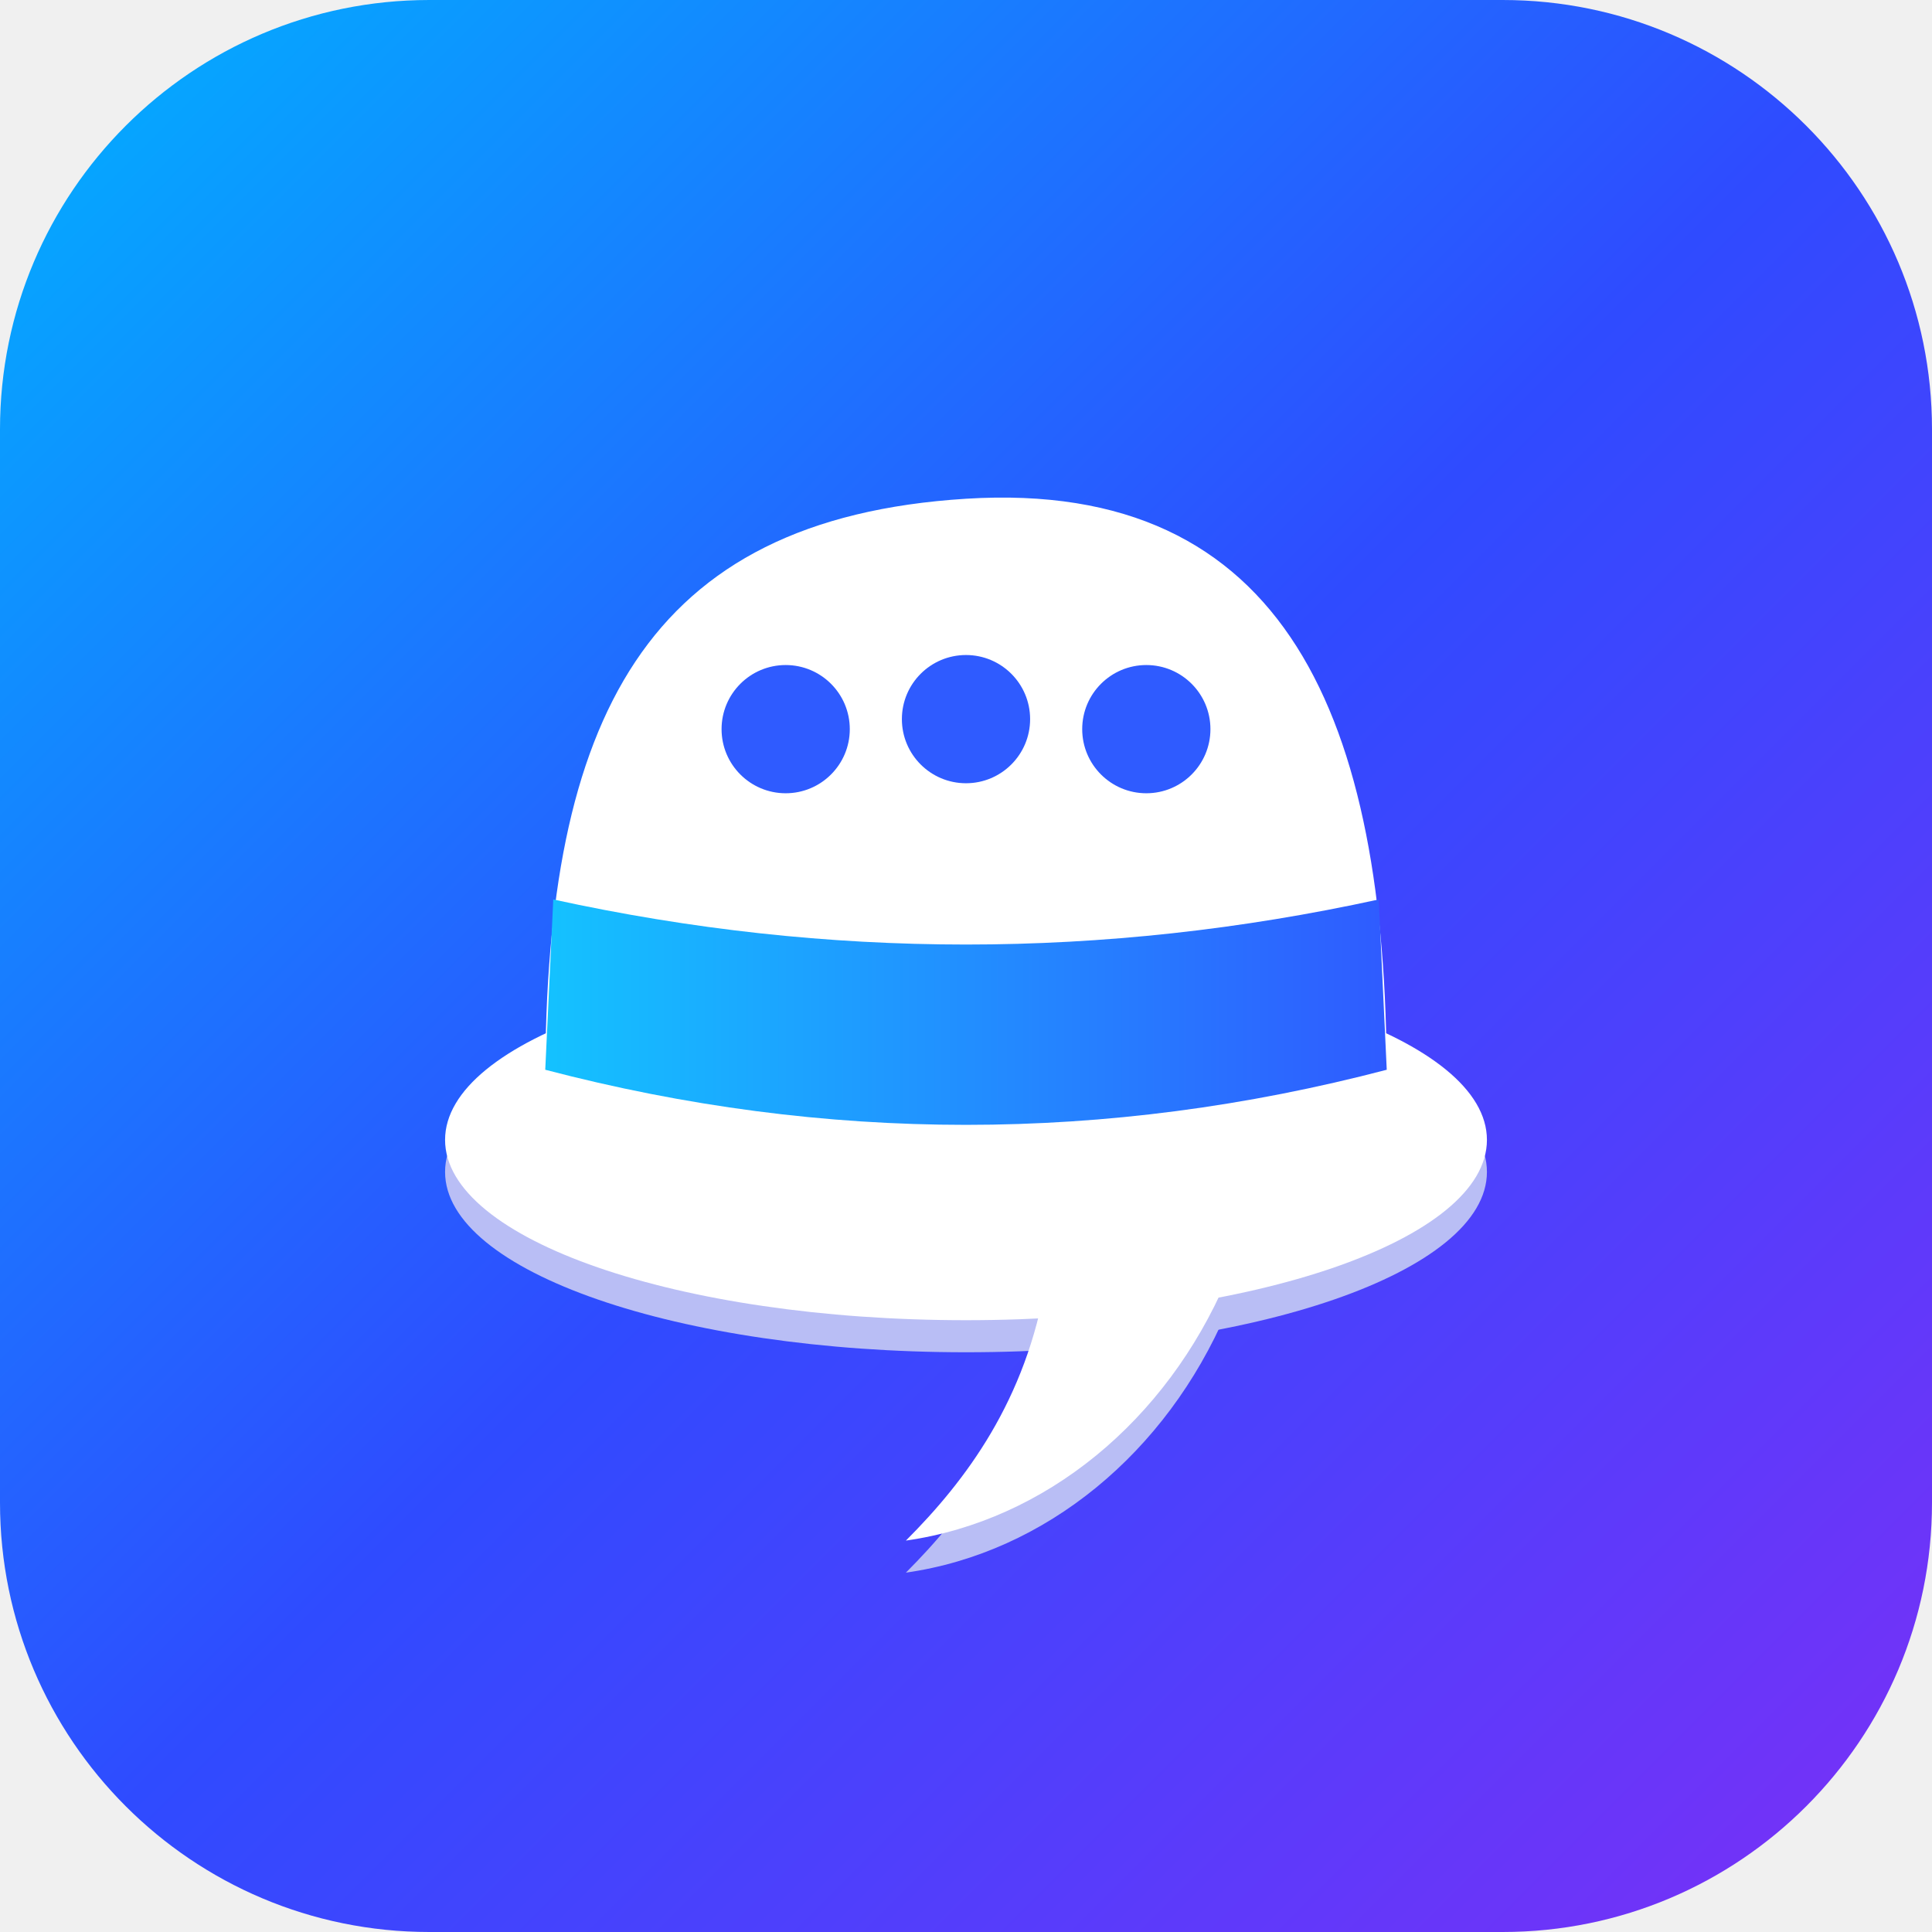
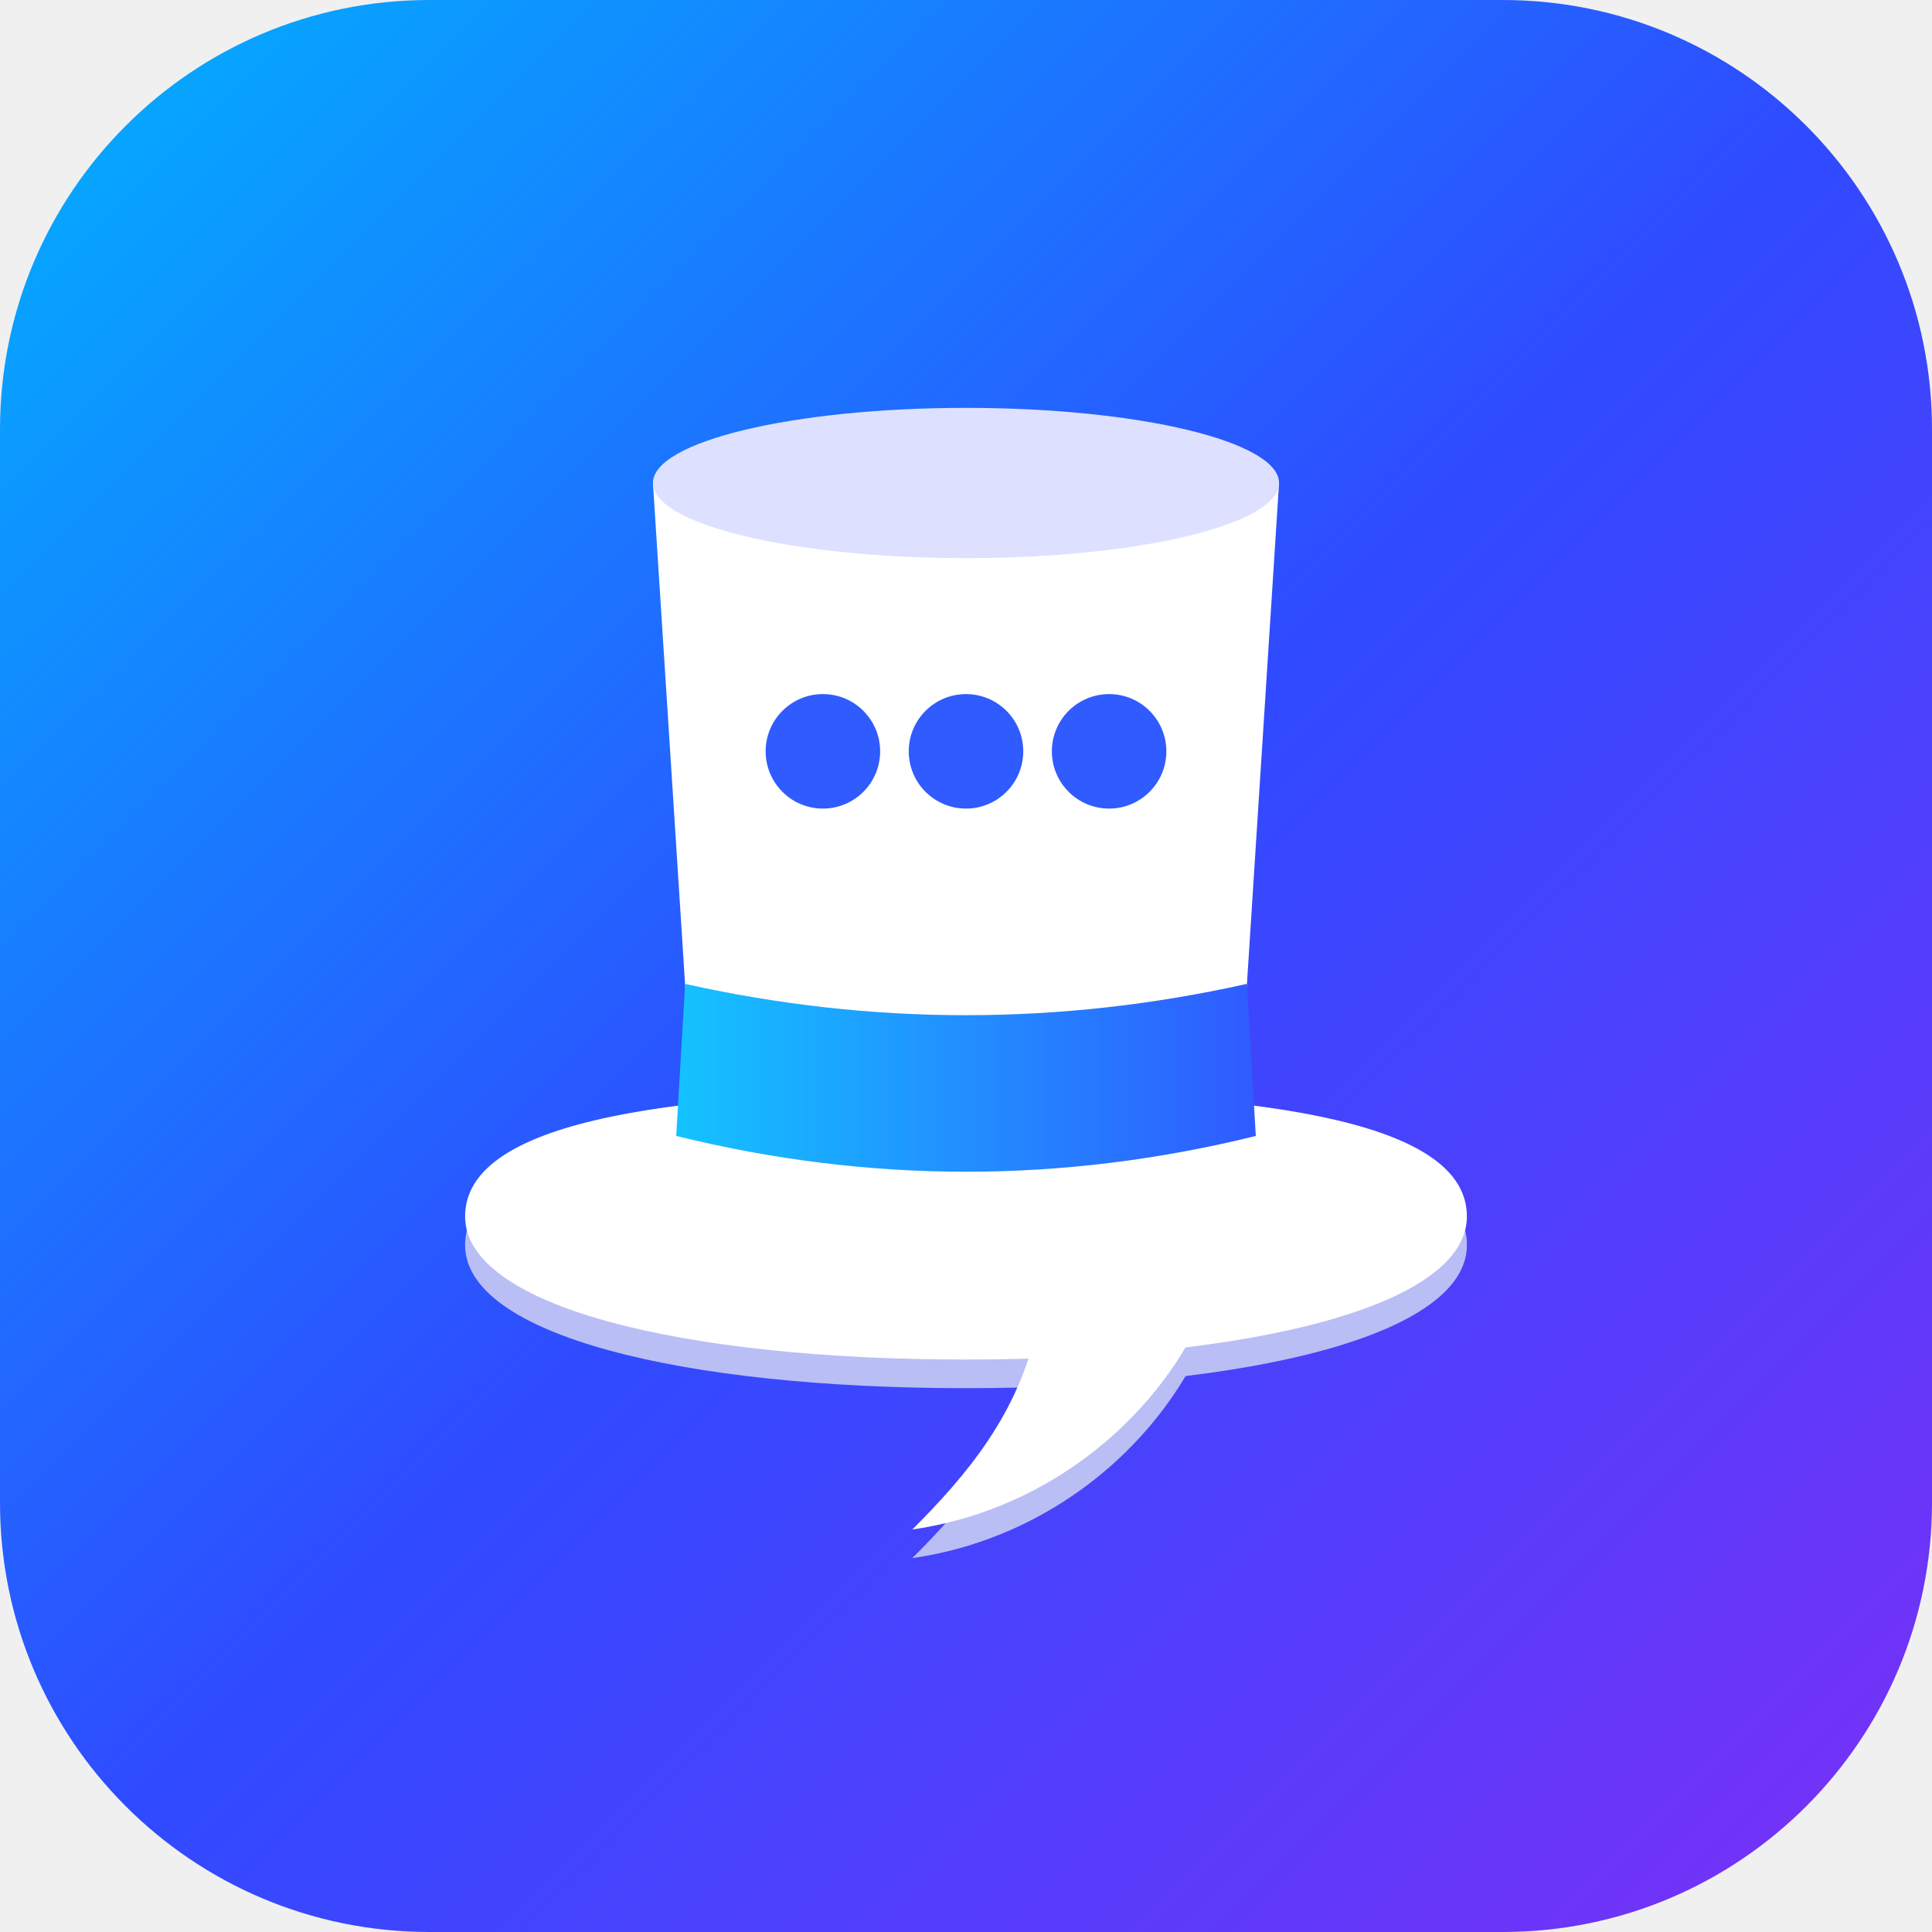
<svg xmlns="http://www.w3.org/2000/svg" viewBox="0 0 108 108" width="432" height="432">
  <defs>
    <linearGradient id="bg" x1="0" y1="0" x2="108" y2="108" gradientUnits="userSpaceOnUse">
      <stop offset="0" stop-color="#00B2FF" />
      <stop offset="0.5" stop-color="#2F4BFF" />
      <stop offset="1" stop-color="#7B2FF7" />
    </linearGradient>
-     <linearGradient id="band" x1="33" y1="0" x2="75" y2="0" gradientUnits="userSpaceOnUse">
+     <linearGradient id="band" x1="38" y1="0" x2="70" y2="0" gradientUnits="userSpaceOnUse">
      <stop offset="0" stop-color="#14C2FF" />
      <stop offset="1" stop-color="#2F5BFF" />
    </linearGradient>
  </defs>
  <rect width="108" height="108" rx="24" fill="url(#bg)" />
-   <g transform="translate(54 57) scale(1.12) translate(-54 -57)">
-     <path fill="#B9BEF5" d="M28,64.6 A26,9 0 1,0 80,64.6 A26,9 0 1,0 28,64.6 Z" />
-     <path fill="#B9BEF5" d="M58,71.6 C57,77.6 54,81.6 51,84.6 C58,83.6 64,78.6 67,71.6 Z" />
-     <path fill="#FFFFFF" d="M28,63 A26,9 0 1,0 80,63 A26,9 0 1,0 28,63 Z" />
-     <path fill="#FFFFFF" d="M58,70 C57,76 54,80 51,83 C58,82 64,77 67,70 Z" />
-     <path fill="#FFFFFF" d="M33,60 C33,42 38,32 54,31 C70,30 75,42 75,60 Q54,65 33,60 Z" />
-     <path fill="url(#band)" d="M33.4,51 Q54,55.5 74.6,51 L75,59.5 Q54,65 33,59.5 Z" />
-     <circle cx="45" cy="42.5" r="3.2" fill="#2F5BFF" />
-     <circle cx="54" cy="42" r="3.2" fill="#2F5BFF" />
-     <circle cx="63" cy="42.5" r="3.2" fill="#2F5BFF" />
-   </g>
+   <path fill="#B9BEF5" d="M26,69.6 C26,64.6 36,62.6 54,62.6 C72,62.6 82,64.6 82,69.6 C82,74.6 70,77.6 54,77.6 C38,77.6 26,74.6 26,69.6 Z" />
+   <path fill="#B9BEF5" d="M58,75.6 C57,80.6 54,84.1 51,87.1 C58,86.1 64,81.6 67,75.6 Z" />
+   <path fill="#FFFFFF" d="M26,68 C26,63 36,61 54,61 C72,61 82,63 82,68 C82,73 70,76 54,76 C38,76 26,73 26,68 Z" />
+   <path fill="#FFFFFF" d="M58,74 C57,79 54,82.5 51,85.5 C58,84.5 64,80 67,74 Z" />
+   <path fill="#FFFFFF" d="M36.5,27 L39,66 Q54,70 69,66 L71.5,27 Z" />
+   <path fill="#DDE1FF" d="M36.5,27 A17.5,4.2 0 1,0 71.5,27 A17.5,4.2 0 1,0 36.5,27 Z" />
+   <path fill="url(#band)" d="M38.3,55 Q54,58.5 69.7,55 L70.2,63.5 Q54,67.5 37.8,63.5 Z" />
+   <circle cx="46" cy="42" r="3.2" fill="#2F5BFF" />
+   <circle cx="54" cy="42" r="3.2" fill="#2F5BFF" />
+   <circle cx="62" cy="42" r="3.2" fill="#2F5BFF" />
</svg>
